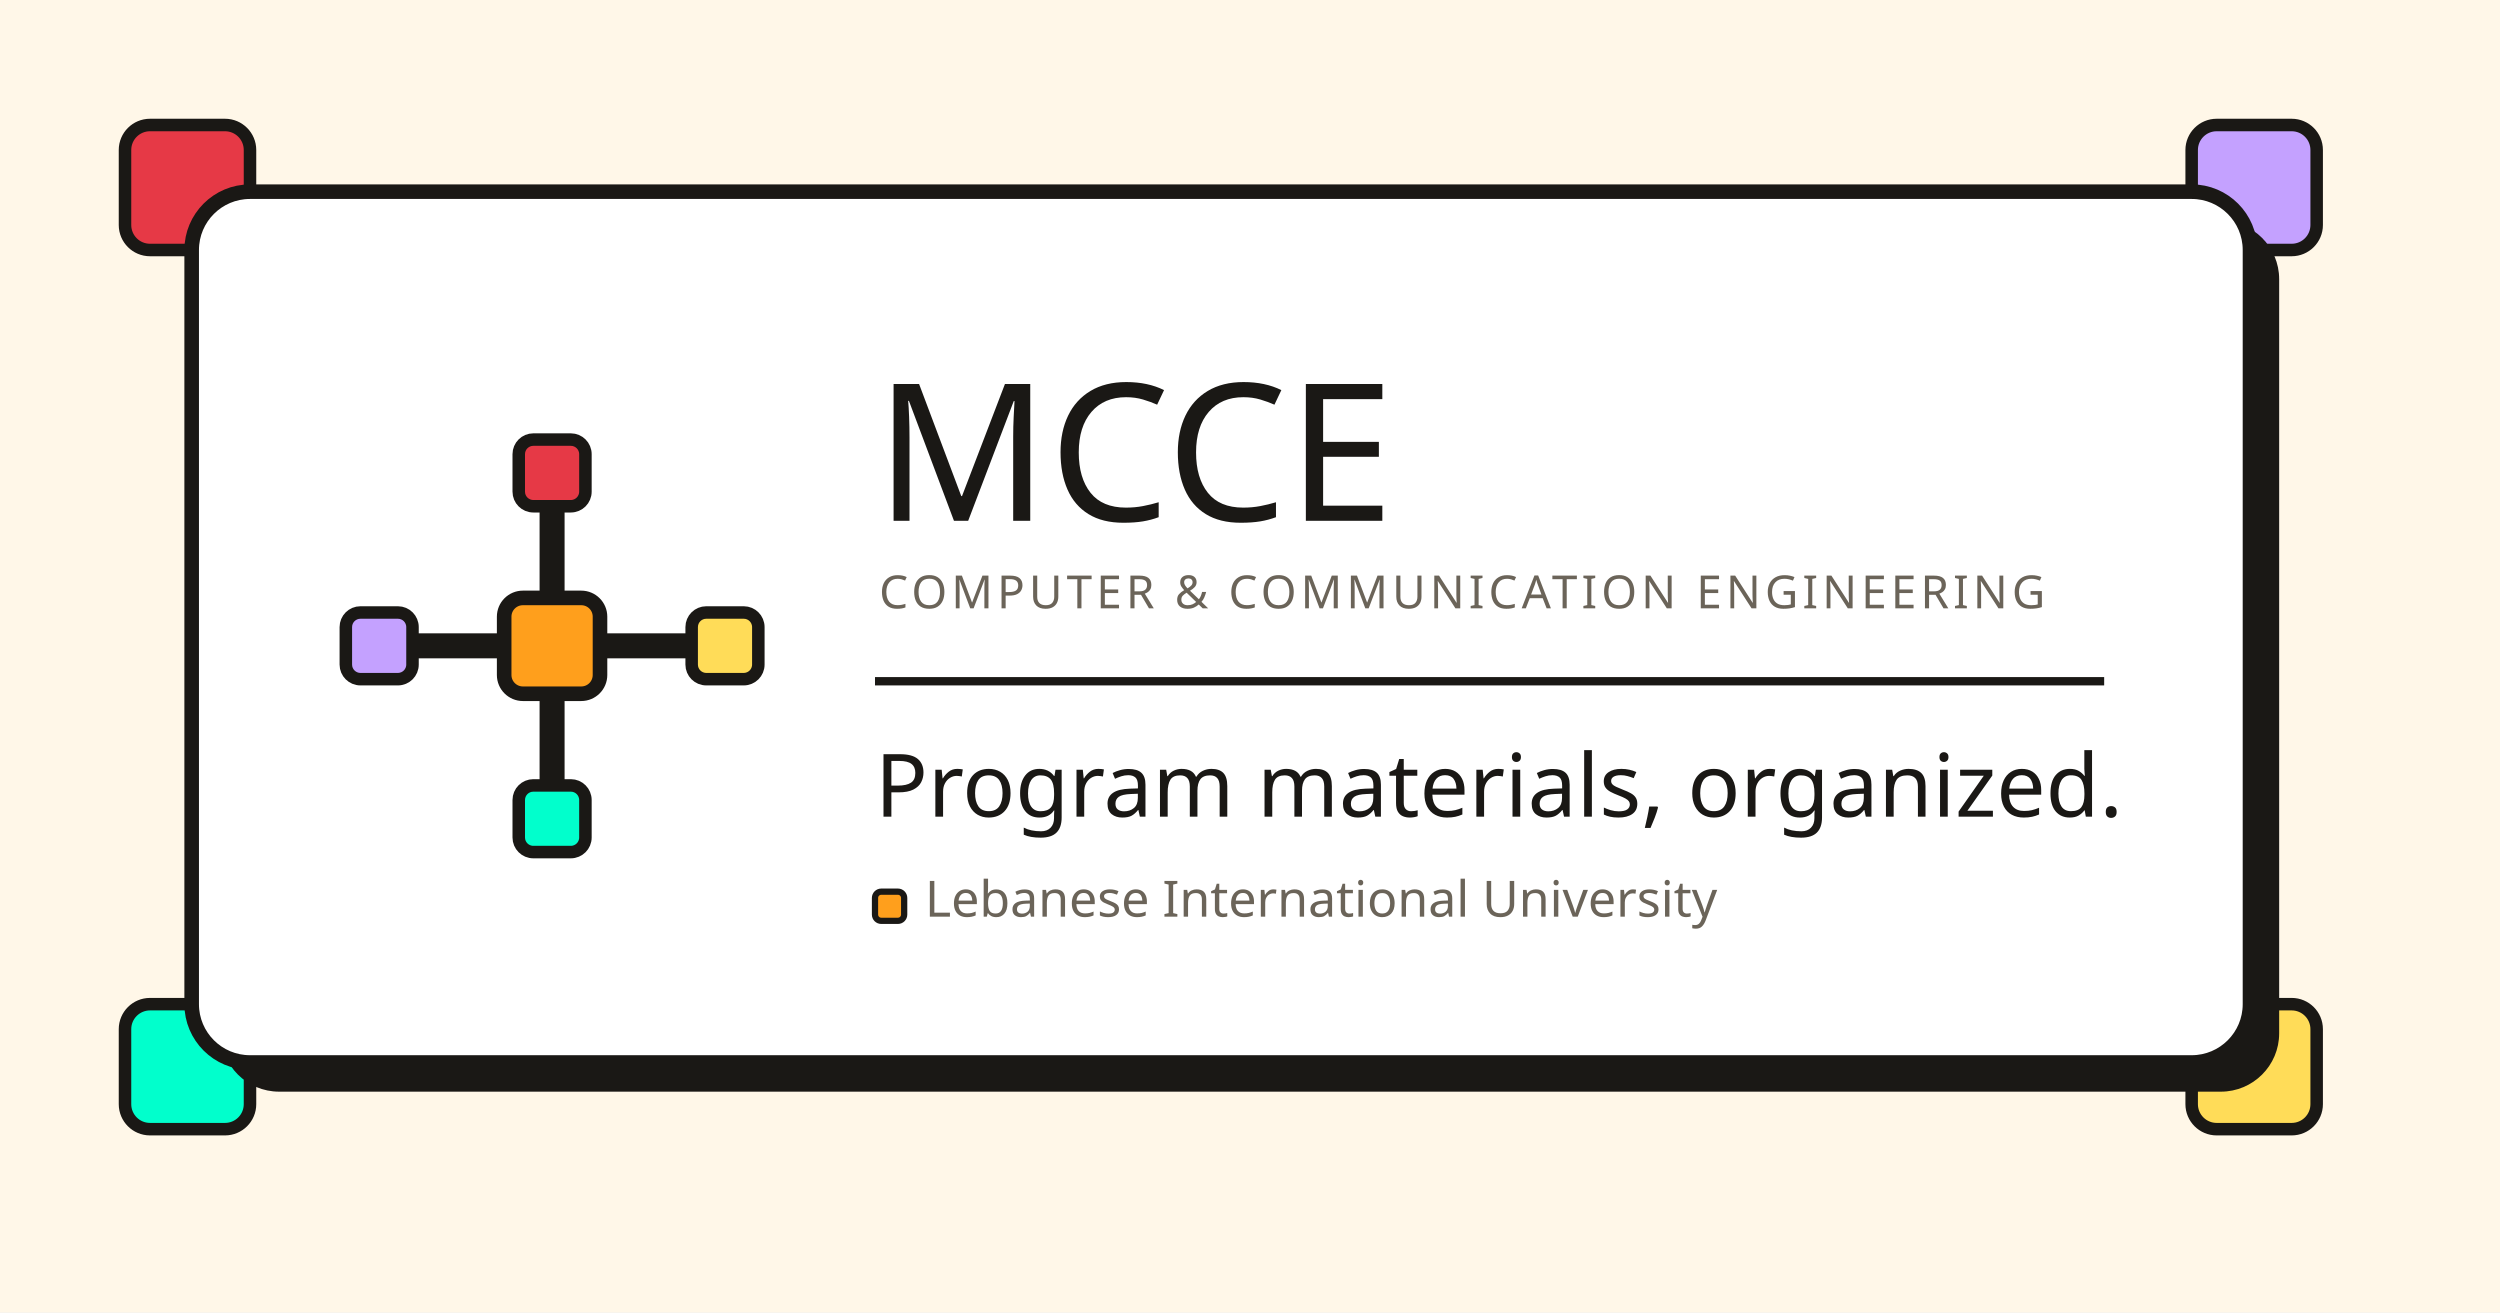
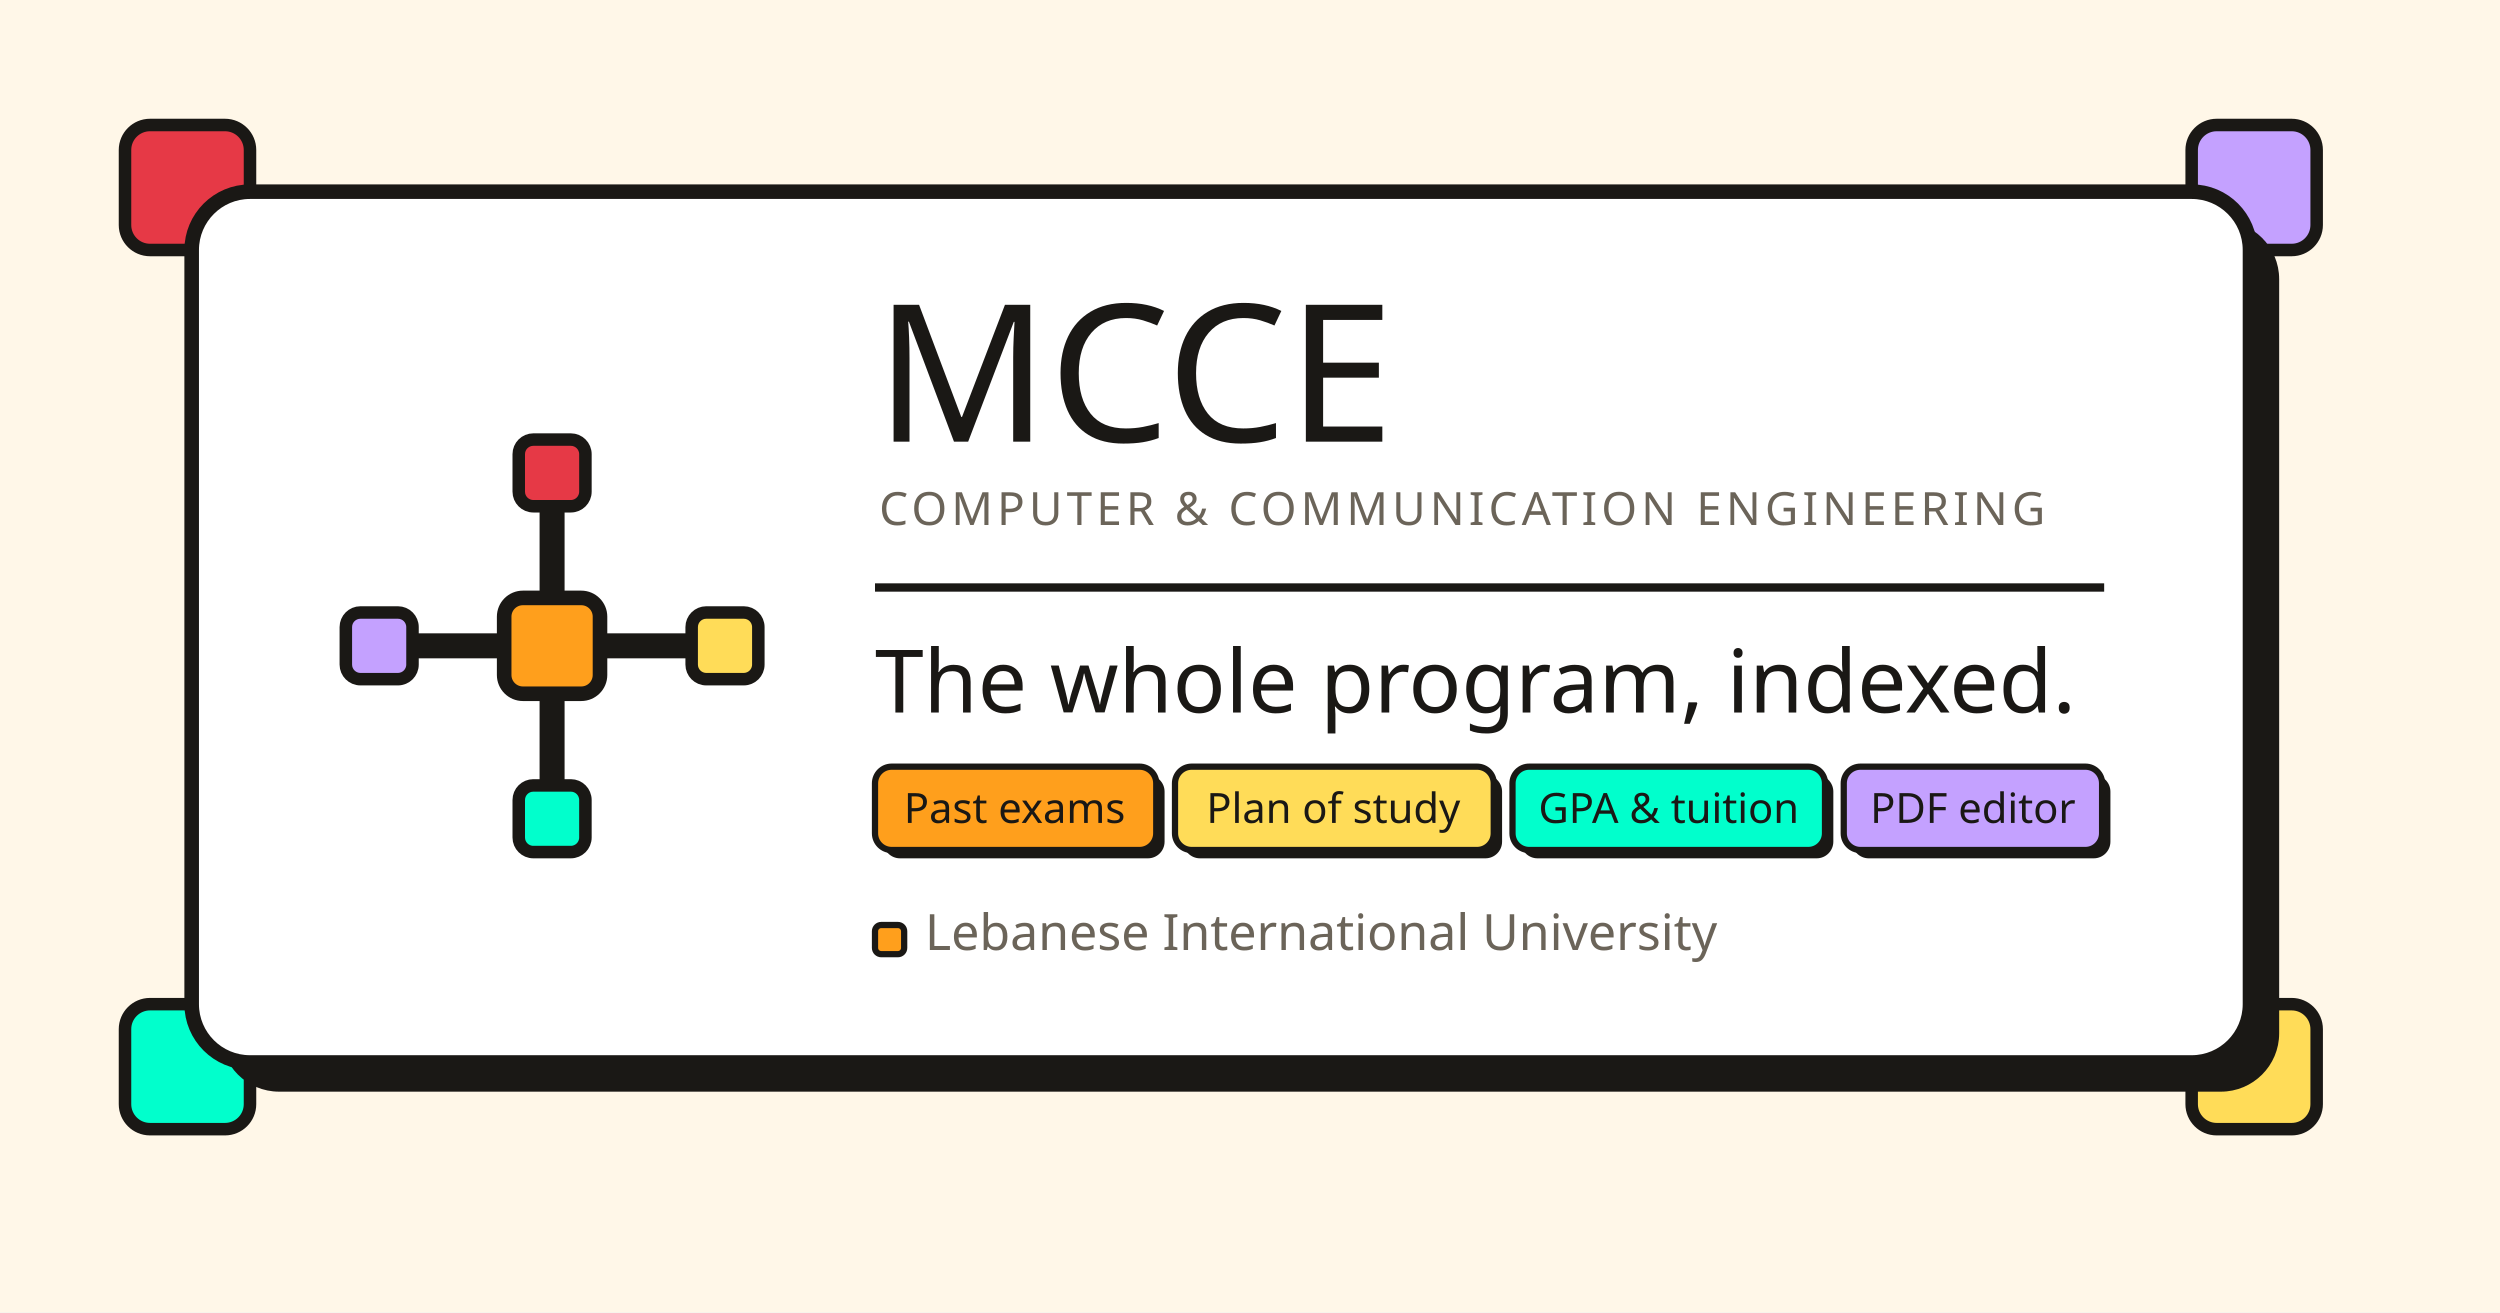
<svg xmlns="http://www.w3.org/2000/svg" height="630" role="img" viewBox="0 0 1200 630" width="1200">
  <rect fill="#fff7e8" height="630" width="1200" x="0" y="0" />
  <rect fill="#e63946" height="60" rx="12" stroke="#1a1815" stroke-width="6" width="60" x="60" y="60" />
  <rect fill="#c4a1ff" height="60" rx="12" stroke="#1a1815" stroke-width="6" width="60" x="1052" y="60" />
  <rect fill="#01ffcc" height="60" rx="12" stroke="#1a1815" stroke-width="6" width="60" x="60" y="482" />
  <rect fill="#ffdc58" height="60" rx="12" stroke="#1a1815" stroke-width="6" width="60" x="1052" y="482" />
  <rect fill="#1a1815" height="418" rx="28" width="988" x="106" y="106" />
  <rect fill="#ffffff" height="418" rx="28" stroke="#1a1815" stroke-width="7" width="988" x="92" y="92" />
  <g transform="translate(150, 195)">
    <g stroke="#1a1815" stroke-linecap="square" stroke-width="12">
      <line x1="115" x2="115" y1="115" y2="47" />
      <line x1="115" x2="183" y1="115" y2="115" />
      <line x1="115" x2="115" y1="115" y2="183" />
      <line x1="115" x2="47" y1="115" y2="115" />
    </g>
    <rect fill="#e63946" height="32" rx="7" stroke="#1a1815" stroke-width="6" width="32" x="99" y="16" />
    <rect fill="#ffdc58" height="32" rx="7" stroke="#1a1815" stroke-width="6" width="32" x="182" y="99" />
    <rect fill="#01ffcc" height="32" rx="7" stroke="#1a1815" stroke-width="6" width="32" x="99" y="182" />
    <rect fill="#c4a1ff" height="32" rx="7" stroke="#1a1815" stroke-width="6" width="32" x="16" y="99" />
    <rect fill="#ff9f1c" height="46" rx="9" stroke="#1a1815" stroke-width="7" width="46" x="92" y="92" />
  </g>
-   <text fill="#1a1815" font-family="Archivo Black" font-size="92" x="420" y="250">
+   <text fill="#1a1815" font-family="Archivo Black" font-size="92" x="420" y="212">
    MCCE
  </text>
-   <text fill="#6b6459" font-family="Space Grotesk Sharp Medium" font-size="22" letter-spacing="2" x="422" y="292">
+   <text fill="#6b6459" font-family="Space Grotesk Sharp Medium" font-size="22" letter-spacing="2" x="422" y="252">
    COMPUTER &amp; COMMUNICATION ENGINEERING
  </text>
-   <rect fill="#1a1815" height="4" width="590" x="420" y="325" />
-   <text fill="#1a1815" font-family="Space Grotesk Sharp Bold" font-size="42" x="420" y="392">
-     Program materials, organized.
+   <rect fill="#1a1815" height="4" width="590" x="420" y="280" />
+   <text fill="#1a1815" font-family="Space Grotesk Sharp Bold" font-size="42" x="420" y="342">
+     The whole program, indexed.
  </text>
-   <g transform="translate(420, 428)">
+   <g transform="translate(420, 368)">
+     <rect fill="#1a1815" height="40" rx="8" width="135" x="4" y="4" />
+     <rect fill="#ff9f1c" height="40" rx="8" stroke="#1a1815" stroke-width="3" width="135" x="0" y="0" />
+     <text fill="#1a1815" font-family="Space Grotesk Sharp Medium" font-size="20" text-anchor="middle" x="67" y="27">
+       Past exams
+     </text>
+     <rect fill="#1a1815" height="40" rx="8" width="153" x="148" y="4" />
+     <rect fill="#ffdc58" height="40" rx="8" stroke="#1a1815" stroke-width="3" width="153" x="144" y="0" />
+     <text fill="#1a1815" font-family="Space Grotesk Sharp Medium" font-size="20" text-anchor="middle" x="220" y="27">
+       Plan of study
+     </text>
+     <rect fill="#1a1815" height="40" rx="8" width="150" x="310" y="4" />
+     <rect fill="#01ffcc" height="40" rx="8" stroke="#1a1815" stroke-width="3" width="150" x="306" y="0" />
+     <text fill="#1a1815" font-family="Space Grotesk Sharp Medium" font-size="20" text-anchor="middle" x="381" y="27">
+       GPA &amp; tuition
+     </text>
+     <rect fill="#1a1815" height="40" rx="8" width="124" x="469" y="4" />
+     <rect fill="#c4a1ff" height="40" rx="8" stroke="#1a1815" stroke-width="3" width="124" x="465" y="0" />
+     <text fill="#1a1815" font-family="Space Grotesk Sharp Medium" font-size="20" text-anchor="middle" x="527" y="27">
+       PDF editor
+     </text>
+   </g>
+   <g transform="translate(420, 444)">
    <rect fill="#ff9f1c" height="14" rx="3" stroke="#1a1815" stroke-width="3" width="14" x="0" y="0" />
    <text fill="#6b6459" font-family="Space Grotesk Sharp Medium" font-size="24" x="24" y="12">
      Lebanese International University
    </text>
  </g>
</svg>
